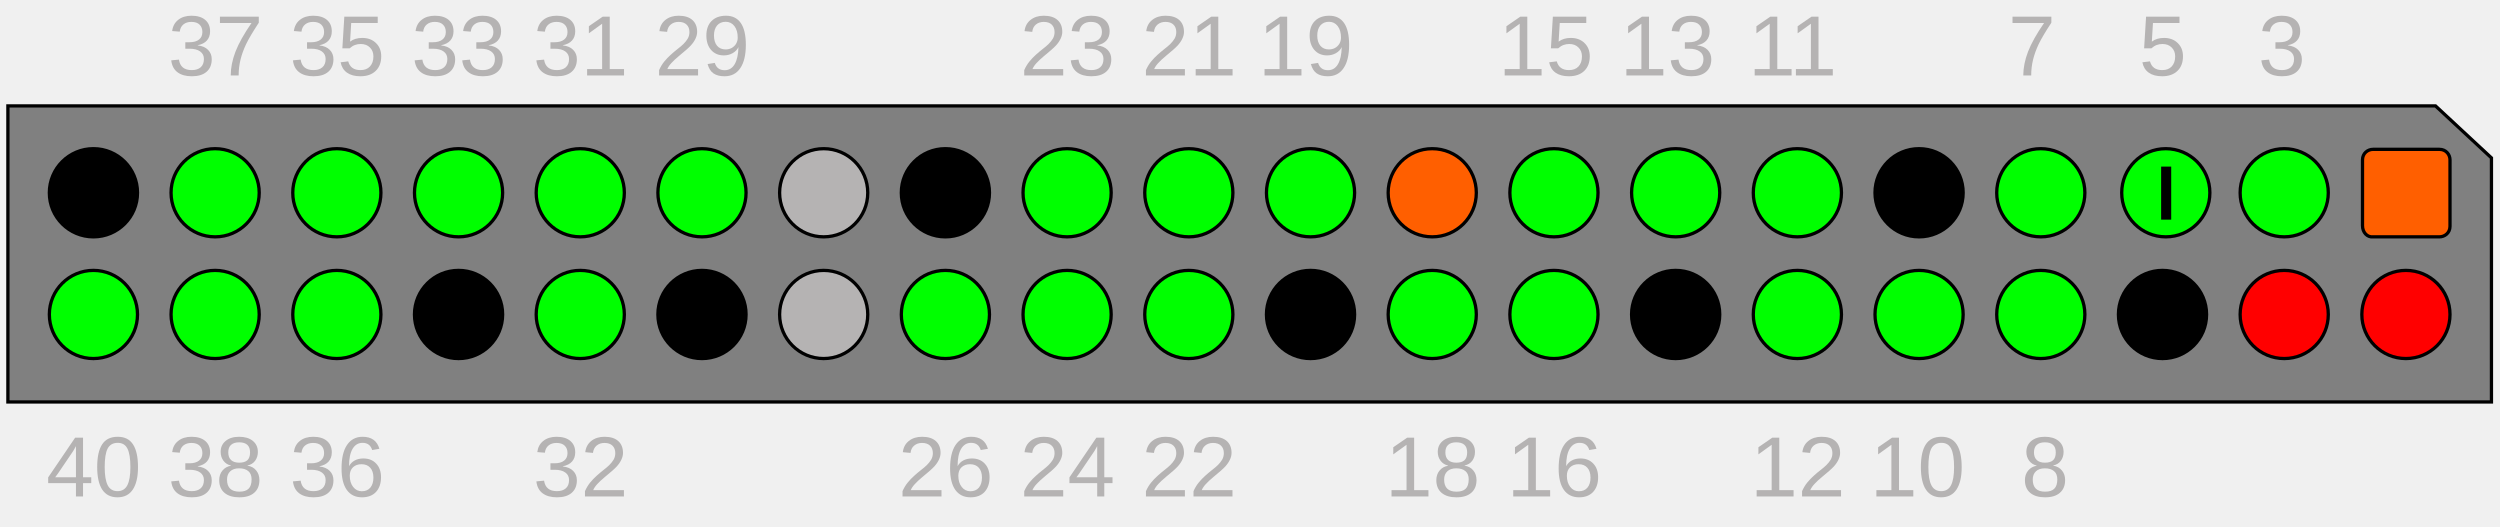
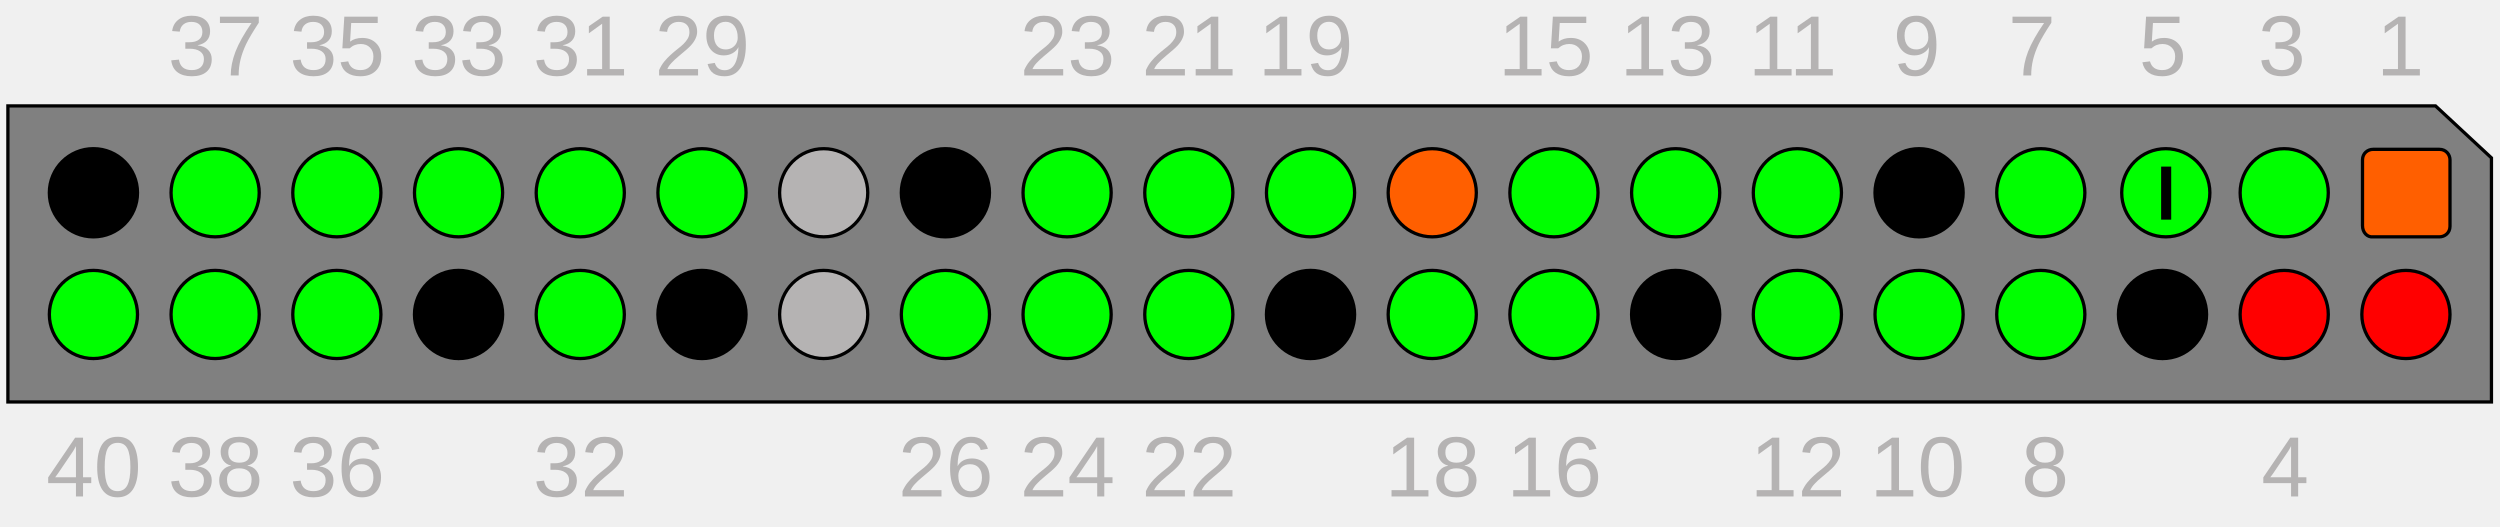
<svg xmlns="http://www.w3.org/2000/svg" width="380px" height="80px" viewBox="0 0 380 80">
  <style type="text/css">
	.st0,.st1,.st2,.st3,.st4,.st5{stroke:#000000;stroke-width:0.5;stroke-miterlimit:10;}
	.st0{fill:#808080;}
	.st1{fill:#FF0000;}
	.st2{fill:#000000;;font-size:11px;}
	.st3{fill:#00FF00;}
	.st4,.st6{fill:#B5B3B3;}
	.st5{fill:#FF5F00;}
	.st6{font-family:'Arial';font-size:13px;}
	.st7{fill:#FFFFFF;}
</style>
  <path class="st0" d="M378.7,24c0,12.9,0,24.2,0,37.1H1.2v-45c123.5,0,245.5,0,369,0L378.7,24z" />
  <circle class="st2" cx="14.2" cy="29.3" r="6.7" />
  <circle class="st3" cx="32.7" cy="29.3" r="6.7" />
  <circle class="st3" cx="51.2" cy="29.3" r="6.7" />
  <circle class="st3" cx="69.7" cy="29.3" r="6.7" />
  <circle class="st3" cx="88.2" cy="29.3" r="6.7" />
  <circle class="st3" cx="106.7" cy="29.3" r="6.7" />
  <circle class="st4" cx="125.2" cy="29.3" r="6.7" />
  <circle class="st2" cx="143.7" cy="29.3" r="6.7" />
  <circle class="st3" cx="162.2" cy="29.3" r="6.7" />
  <circle class="st3" cx="180.7" cy="29.3" r="6.7" />
  <circle class="st3" cx="199.2" cy="29.3" r="6.7" />
  <circle class="st5" cx="217.7" cy="29.3" r="6.7" />
  <circle class="st3" cx="236.2" cy="29.3" r="6.7" />
  <circle class="st3" cx="254.7" cy="29.3" r="6.7" />
  <circle class="st3" cx="273.2" cy="29.3" r="6.7" />
  <circle class="st2" cx="291.7" cy="29.3" r="6.7" />
  <circle class="st3" cx="310.2" cy="29.3" r="6.7" />
  <circle class="st3" cx="329.2" cy="29.3" r="6.7" />
  <path class="st5" d="M359.1,34.3V24.3c0-1,0.8-1.6,1.6-1.6h10.1c1,0,1.6,0.8,1.6,1.6v10.1c0,1-0.8,1.6-1.6,1.6h-10.1 C359.8,36.1,359.1,35.3,359.1,34.3z" />
  <circle class="st3" cx="347.2" cy="29.3" r="6.7" />
  <circle class="st3" cx="14.2" cy="47.8" r="6.7" />
  <circle class="st3" cx="32.7" cy="47.8" r="6.7" />
  <circle class="st3" cx="51.2" cy="47.8" r="6.7" />
  <circle class="st2" cx="69.7" cy="47.8" r="6.7" />
  <circle class="st3" cx="88.2" cy="47.8" r="6.7" />
  <circle class="st2" cx="106.7" cy="47.8" r="6.7" />
  <circle class="st4" cx="125.2" cy="47.8" r="6.7" />
  <circle class="st3" cx="143.7" cy="47.8" r="6.7" />
  <circle class="st3" cx="162.2" cy="47.8" r="6.7" />
  <circle class="st3" cx="180.7" cy="47.8" r="6.7" />
  <circle class="st2" cx="199.2" cy="47.8" r="6.7" />
  <circle class="st3" cx="217.7" cy="47.8" r="6.7" />
  <circle class="st3" cx="236.2" cy="47.8" r="6.7" />
  <circle class="st2" cx="254.7" cy="47.8" r="6.7" />
  <circle class="st3" cx="273.2" cy="47.8" r="6.7" />
  <circle class="st3" cx="291.7" cy="47.8" r="6.7" />
  <circle class="st3" cx="310.2" cy="47.8" r="6.7" />
  <circle class="st2" cx="328.7" cy="47.8" r="6.7" />
  <circle class="st1" cx="347.2" cy="47.8" r="6.7" />
  <circle class="st1" cx="365.7" cy="47.8" r="6.7" />
  <text class="st6" transform="matrix(1 0 0 1 1.2269 11.4678)">
    <tspan x="24.3" y="0">37</tspan>
    <tspan x="42.8" y="0">35</tspan>
    <tspan x="61.3" y="0">33</tspan>
    <tspan x="79.8" y="0">31</tspan>
    <tspan x="98.3" y="0">29</tspan>
    <tspan x="153.8" y="0">23</tspan>
    <tspan x="172.3" y="0">21</tspan>
    <tspan x="190" y="0">19</tspan>
    <tspan x="226.5" y="0">15</tspan>
    <tspan x="245" y="0">13</tspan>
    <tspan x="264.5" y="0">11</tspan>
+     <tspan x="286.5" y="0">9</tspan>
    <tspan x="304" y="0">7</tspan>
    <tspan x="323.9" y="0">5</tspan>
    <tspan class="st2" x="326.5" y="21.67">I</tspan>
    <tspan x="342" y="0">3</tspan>
+     <tspan x="360" y="0">1</tspan>
  </text>
  <text class="st6" transform="matrix(1 0 0 1 1.2268 75.4674)">
    <tspan x="5.8" y="0">40</tspan>
    <tspan x="24.3" y="0">38</tspan>
    <tspan x="42.8" y="0">36</tspan>
    <tspan x="79.8" y="0">32</tspan>
    <tspan x="135.3" y="0">26</tspan>
    <tspan x="153.8" y="0">24</tspan>
    <tspan x="172.3" y="0">22</tspan>
    <tspan x="209.3" y="0">18</tspan>
    <tspan x="227.8" y="0">16</tspan>
    <tspan x="264.8" y="0">12</tspan>
    <tspan x="283" y="0">10</tspan>
    <tspan x="306" y="0">8</tspan>
+     <tspan x="342.5" y="0">4</tspan>
  </text>
</svg>
